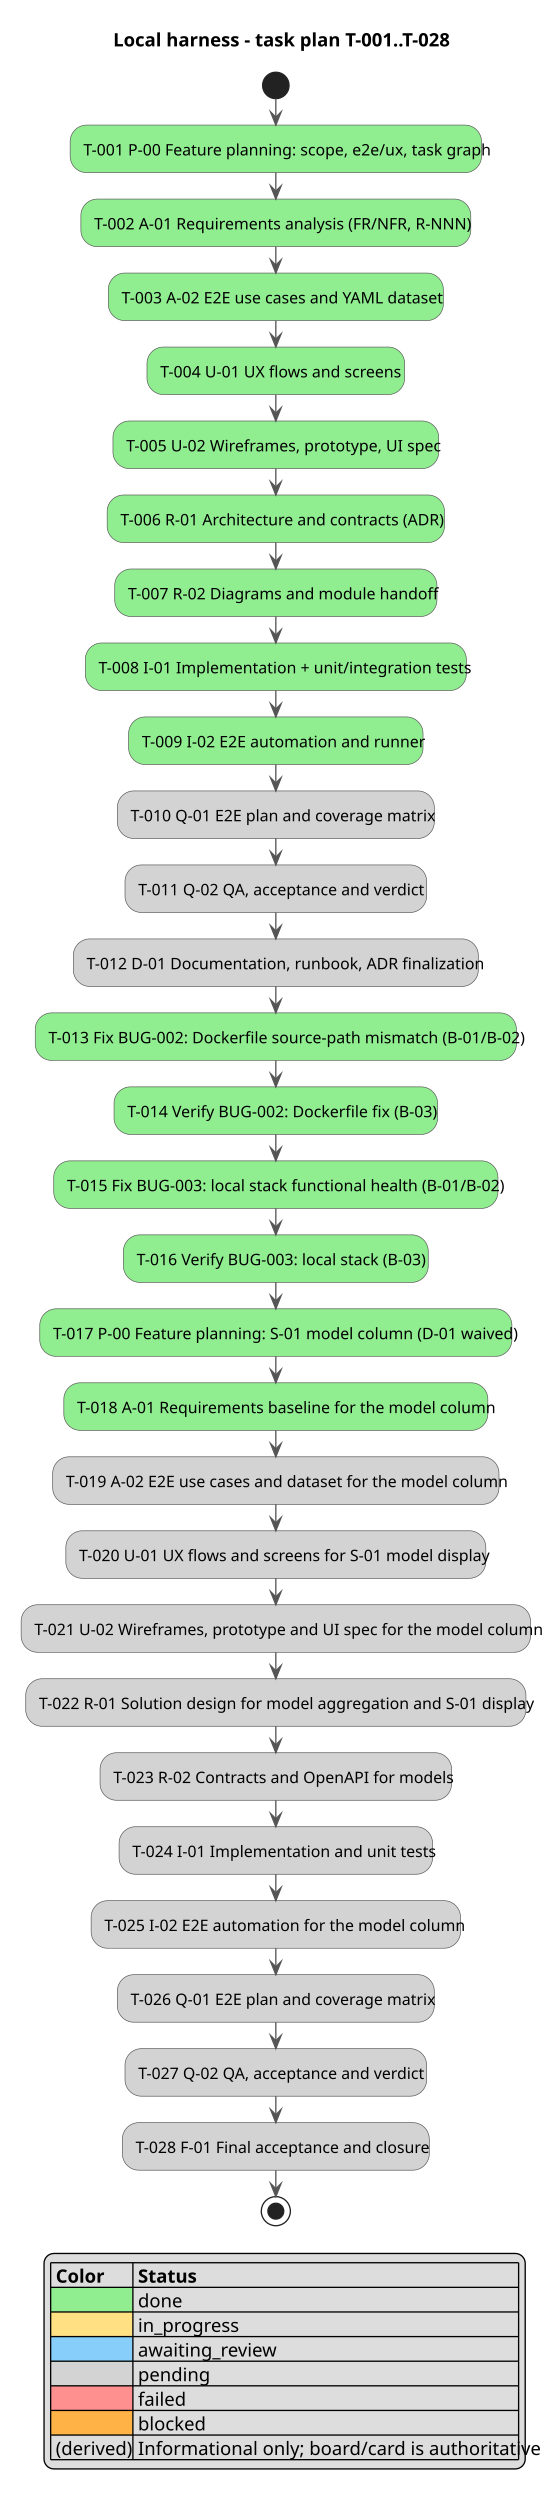
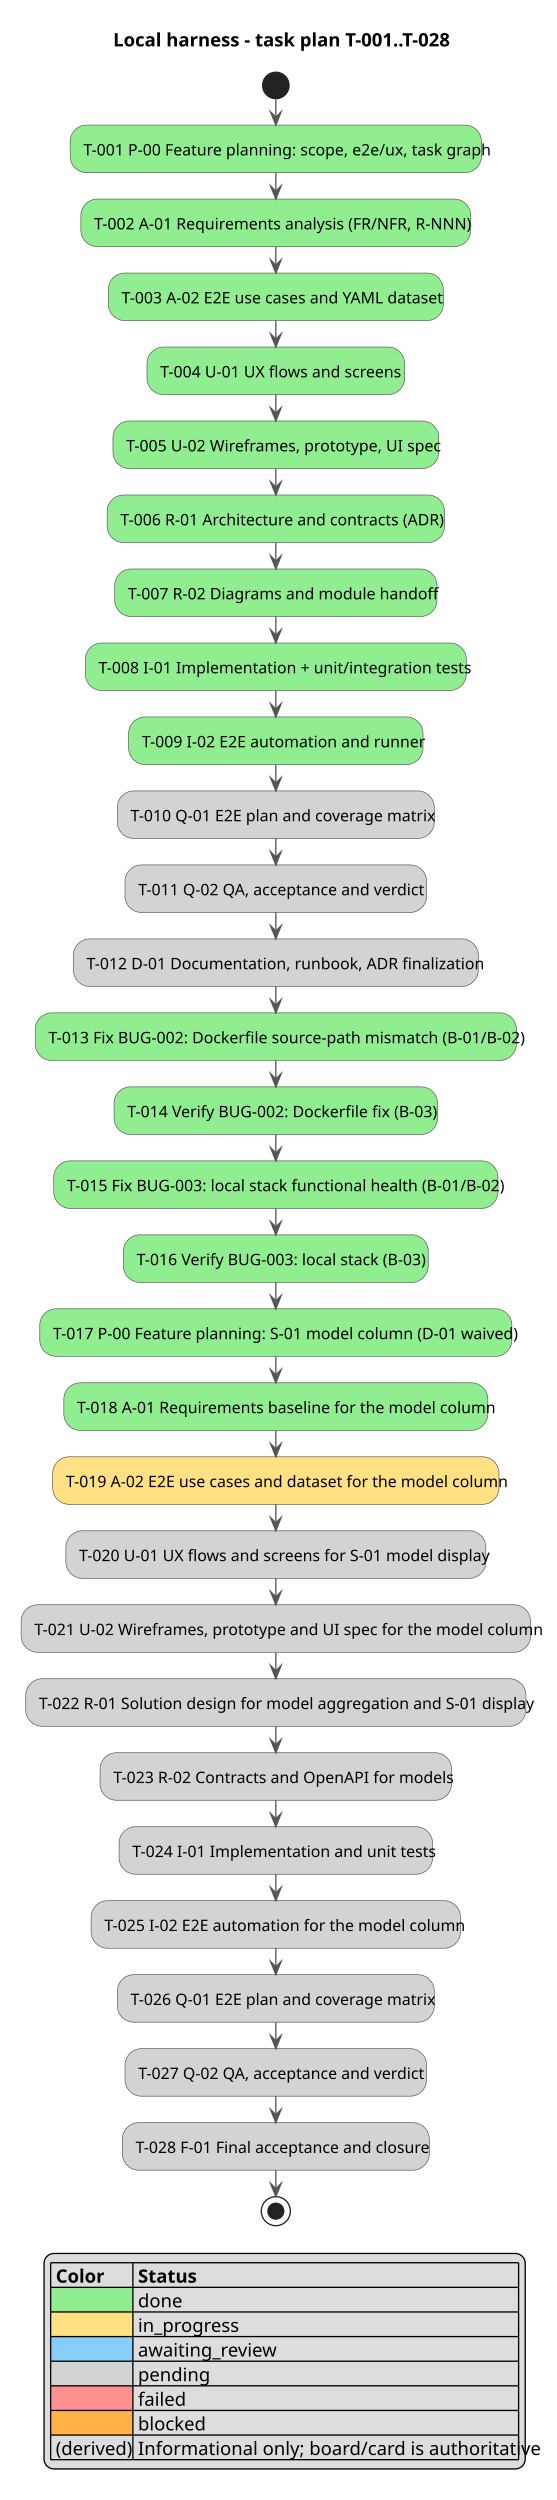
<svg xmlns="http://www.w3.org/2000/svg" version="1.1" data-diagram-type="ACTIVITY" style="width:421px;height:1891px;background:#FFFFFF;" width="421px" height="1891px" viewBox="0 0 421 1891" zoomAndPan="magnify" preserveAspectRatio="none" contentStyleType="text/css">
  <defs />
  <g font-family="sans-serif" lengthAdjust="spacing">
    <g class="title" data-source-line="5">
      <text x="85.599" y="35.107" fill="#000" font-size="14" textLength="248.076" font-weight="700" font-family="Segoe UI">Local harness - task plan T-001..T-028</text>
    </g>
    <ellipse cx="208.637" cy="64.621" rx="10" ry="10" fill="#222" style="stroke:#222;stroke-width:1;" />
    <rect x="53.072" y="94.621" width="311.129" height="35.961" fill="#90EE90" style="stroke:#555;stroke-width:0.5;" rx="12.5" ry="12.5" />
    <text x="63.072" y="117.57" fill="#000" font-size="12" textLength="291.129" font-family="Segoe UI">T-001 P-00 Feature planning: scope, e2e/ux, task graph</text>
    <rect x="61.182" y="150.582" width="294.91" height="35.961" fill="#90EE90" style="stroke:#555;stroke-width:0.5;" rx="12.5" ry="12.5" />
    <text x="71.182" y="173.531" fill="#000" font-size="12" textLength="274.91" font-family="Segoe UI">T-002 A-01 Requirements analysis (FR/NFR, R-NNN)</text>
    <rect x="81.941" y="206.543" width="253.391" height="35.961" fill="#90EE90" style="stroke:#555;stroke-width:0.5;" rx="12.5" ry="12.5" />
    <text x="91.941" y="229.492" fill="#000" font-size="12" textLength="233.391" font-family="Segoe UI">T-003 A-02 E2E use cases and YAML dataset</text>
    <rect x="111.191" y="262.504" width="194.891" height="35.961" fill="#90EE90" style="stroke:#555;stroke-width:0.5;" rx="12.5" ry="12.5" />
    <text x="121.191" y="285.453" fill="#000" font-size="12" textLength="174.891" font-family="Segoe UI">T-004 U-01 UX flows and screens</text>
    <rect x="85.451" y="318.465" width="246.371" height="35.961" fill="#90EE90" style="stroke:#555;stroke-width:0.5;" rx="12.5" ry="12.5" />
    <text x="95.451" y="341.414" fill="#000" font-size="12" textLength="226.371" font-family="Segoe UI">T-005 U-02 Wireframes, prototype, UI spec</text>
    <rect x="81.071" y="374.426" width="255.131" height="35.961" fill="#90EE90" style="stroke:#555;stroke-width:0.5;" rx="12.5" ry="12.5" />
    <text x="91.071" y="397.375" fill="#000" font-size="12" textLength="235.131" font-family="Segoe UI">T-006 R-01 Architecture and contracts (ADR)</text>
    <rect x="86.784" y="430.387" width="243.705" height="35.961" fill="#90EE90" style="stroke:#555;stroke-width:0.5;" rx="12.5" ry="12.5" />
    <text x="96.784" y="453.336" fill="#000" font-size="12" textLength="223.705" font-family="Segoe UI">T-007 R-02 Diagrams and module handoff</text>
    <rect x="64.536" y="486.348" width="288.201" height="35.961" fill="#90EE90" style="stroke:#555;stroke-width:0.5;" rx="12.5" ry="12.5" />
    <text x="74.536" y="509.297" fill="#000" font-size="12" textLength="268.201" font-family="Segoe UI">T-008 I-01 Implementation + unit/integration tests</text>
    <rect x="97.311" y="542.309" width="222.652" height="35.961" fill="#90EE90" style="stroke:#555;stroke-width:0.5;" rx="12.5" ry="12.5" />
    <text x="107.311" y="565.258" fill="#000" font-size="12" textLength="202.652" font-family="Segoe UI">T-009 I-02 E2E automation and runner</text>
    <rect x="88.768" y="598.27" width="239.738" height="35.961" fill="#D3D3D3" style="stroke:#555;stroke-width:0.5;" rx="12.5" ry="12.5" />
    <text x="98.768" y="621.219" fill="#000" font-size="12" textLength="219.738" font-family="Segoe UI">T-010 Q-01 E2E plan and coverage matrix</text>
    <rect x="94.565" y="654.23" width="228.143" height="35.961" fill="#D3D3D3" style="stroke:#555;stroke-width:0.5;" rx="12.5" ry="12.5" />
    <text x="104.565" y="677.18" fill="#000" font-size="12" textLength="208.143" font-family="Segoe UI">T-011 Q-02 QA, acceptance and verdict</text>
    <rect x="55.489" y="710.191" width="306.295" height="35.961" fill="#D3D3D3" style="stroke:#555;stroke-width:0.5;" rx="12.5" ry="12.5" />
    <text x="65.489" y="733.141" fill="#000" font-size="12" textLength="286.295" font-family="Segoe UI">T-012 D-01 Documentation, runbook, ADR finalization</text>
    <rect x="26.667" y="766.152" width="363.939" height="35.961" fill="#90EE90" style="stroke:#555;stroke-width:0.5;" rx="12.5" ry="12.5" />
    <text x="36.667" y="789.102" fill="#000" font-size="12" textLength="343.939" font-family="Segoe UI">T-013 Fix BUG-002: Dockerfile source-path mismatch (B-01/B-02)</text>
    <rect x="86.271" y="822.113" width="244.73" height="35.961" fill="#90EE90" style="stroke:#555;stroke-width:0.5;" rx="12.5" ry="12.5" />
    <text x="96.271" y="845.063" fill="#000" font-size="12" textLength="224.73" font-family="Segoe UI">T-014 Verify BUG-002: Dockerfile fix (B-03)</text>
    <rect x="40.65" y="878.074" width="335.973" height="35.961" fill="#90EE90" style="stroke:#555;stroke-width:0.5;" rx="12.5" ry="12.5" />
    <text x="50.65" y="901.023" fill="#000" font-size="12" textLength="315.973" font-family="Segoe UI">T-015 Fix BUG-003: local stack functional health (B-01/B-02)</text>
    <rect x="93.347" y="934.035" width="230.58" height="35.961" fill="#90EE90" style="stroke:#555;stroke-width:0.5;" rx="12.5" ry="12.5" />
    <text x="103.347" y="956.984" fill="#000" font-size="12" textLength="210.58" font-family="Segoe UI">T-016 Verify BUG-003: local stack (B-03)</text>
    <rect x="30.089" y="989.996" width="357.096" height="35.961" fill="#90EE90" style="stroke:#555;stroke-width:0.5;" rx="12.5" ry="12.5" />
    <text x="40.089" y="1012.945" fill="#000" font-size="12" textLength="337.096" font-family="Segoe UI">T-017 P-00 Feature planning: S-01 model column (D-01 waived)</text>
    <rect x="48.279" y="1045.957" width="320.715" height="35.961" fill="#90EE90" style="stroke:#555;stroke-width:0.5;" rx="12.5" ry="12.5" />
    <text x="58.279" y="1068.906" fill="#000" font-size="12" textLength="300.715" font-family="Segoe UI">T-018 A-01 Requirements baseline for the model column</text>
-     <rect x="39.856" y="1101.918" width="337.561" height="35.961" fill="#D3D3D3" style="stroke:#555;stroke-width:0.5;" rx="12.5" ry="12.5" />
+     <rect x="39.856" y="1101.918" width="337.561" height="35.961" fill="#FFE082" style="stroke:#555;stroke-width:0.5;" rx="12.5" ry="12.5" />
    <text x="49.856" y="1124.867" fill="#000" font-size="12" textLength="317.561" font-family="Segoe UI">T-019 A-02 E2E use cases and dataset for the model column</text>
    <rect x="49.806" y="1157.879" width="317.662" height="35.961" fill="#D3D3D3" style="stroke:#555;stroke-width:0.5;" rx="12.5" ry="12.5" />
    <text x="59.806" y="1180.828" fill="#000" font-size="12" textLength="297.662" font-family="Segoe UI">T-020 U-01 UX flows and screens for S-01 model display</text>
    <rect x="16" y="1213.84" width="385.273" height="35.961" fill="#D3D3D3" style="stroke:#555;stroke-width:0.5;" rx="12.5" ry="12.5" />
    <text x="26" y="1236.789" fill="#000" font-size="12" textLength="365.273" font-family="Segoe UI">T-021 U-02 Wireframes, prototype and UI spec for the model column</text>
    <rect x="19.475" y="1269.801" width="378.324" height="35.961" fill="#D3D3D3" style="stroke:#555;stroke-width:0.5;" rx="12.5" ry="12.5" />
    <text x="29.475" y="1292.75" fill="#000" font-size="12" textLength="358.324" font-family="Segoe UI">T-022 R-01 Solution design for model aggregation and S-01 display</text>
    <rect x="75.698" y="1325.762" width="265.877" height="35.961" fill="#D3D3D3" style="stroke:#555;stroke-width:0.5;" rx="12.5" ry="12.5" />
    <text x="85.698" y="1348.711" fill="#000" font-size="12" textLength="245.877" font-family="Segoe UI">T-023 R-02 Contracts and OpenAPI for models</text>
    <rect x="90.086" y="1381.723" width="237.102" height="35.961" fill="#D3D3D3" style="stroke:#555;stroke-width:0.5;" rx="12.5" ry="12.5" />
    <text x="100.086" y="1404.672" fill="#000" font-size="12" textLength="217.102" font-family="Segoe UI">T-024 I-01 Implementation and unit tests</text>
    <rect x="68.948" y="1437.684" width="279.377" height="35.961" fill="#D3D3D3" style="stroke:#555;stroke-width:0.5;" rx="12.5" ry="12.5" />
    <text x="78.948" y="1460.633" fill="#000" font-size="12" textLength="259.377" font-family="Segoe UI">T-025 I-02 E2E automation for the model column</text>
    <rect x="88.768" y="1493.645" width="239.738" height="35.961" fill="#D3D3D3" style="stroke:#555;stroke-width:0.5;" rx="12.5" ry="12.5" />
    <text x="98.768" y="1516.594" fill="#000" font-size="12" textLength="219.738" font-family="Segoe UI">T-026 Q-01 E2E plan and coverage matrix</text>
    <rect x="94.565" y="1549.605" width="228.143" height="35.961" fill="#D3D3D3" style="stroke:#555;stroke-width:0.5;" rx="12.5" ry="12.5" />
    <text x="104.565" y="1572.555" fill="#000" font-size="12" textLength="208.143" font-family="Segoe UI">T-027 Q-02 QA, acceptance and verdict</text>
    <rect x="92.553" y="1605.566" width="232.168" height="35.961" fill="#D3D3D3" style="stroke:#555;stroke-width:0.5;" rx="12.5" ry="12.5" />
    <text x="102.553" y="1628.516" fill="#000" font-size="12" textLength="212.168" font-family="Segoe UI">T-028 F-01 Final acceptance and closure</text>
    <ellipse cx="208.637" cy="1672.527" rx="11" ry="11" fill="none" style="stroke:#222;stroke-width:1;" />
    <ellipse cx="208.637" cy="1672.527" rx="6" ry="6" fill="#222" style="stroke:#222;stroke-width:1;" />
    <line x1="208.637" y1="74.621" x2="208.637" y2="94.621" style="stroke:#555;stroke-width:1;" />
    <polygon points="204.637,84.621,208.637,94.621,212.637,84.621,208.637,88.621" fill="#555" style="stroke:#555;stroke-width:1;stroke-linejoin:miter;stroke-miterlimit:10;" />
    <line x1="208.637" y1="130.582" x2="208.637" y2="150.582" style="stroke:#555;stroke-width:1;" />
    <polygon points="204.637,140.582,208.637,150.582,212.637,140.582,208.637,144.582" fill="#555" style="stroke:#555;stroke-width:1;stroke-linejoin:miter;stroke-miterlimit:10;" />
    <line x1="208.637" y1="186.543" x2="208.637" y2="206.543" style="stroke:#555;stroke-width:1;" />
    <polygon points="204.637,196.543,208.637,206.543,212.637,196.543,208.637,200.543" fill="#555" style="stroke:#555;stroke-width:1;stroke-linejoin:miter;stroke-miterlimit:10;" />
    <line x1="208.637" y1="242.504" x2="208.637" y2="262.504" style="stroke:#555;stroke-width:1;" />
    <polygon points="204.637,252.504,208.637,262.504,212.637,252.504,208.637,256.504" fill="#555" style="stroke:#555;stroke-width:1;stroke-linejoin:miter;stroke-miterlimit:10;" />
    <line x1="208.637" y1="298.465" x2="208.637" y2="318.465" style="stroke:#555;stroke-width:1;" />
    <polygon points="204.637,308.465,208.637,318.465,212.637,308.465,208.637,312.465" fill="#555" style="stroke:#555;stroke-width:1;stroke-linejoin:miter;stroke-miterlimit:10;" />
    <line x1="208.637" y1="354.426" x2="208.637" y2="374.426" style="stroke:#555;stroke-width:1;" />
    <polygon points="204.637,364.426,208.637,374.426,212.637,364.426,208.637,368.426" fill="#555" style="stroke:#555;stroke-width:1;stroke-linejoin:miter;stroke-miterlimit:10;" />
    <line x1="208.637" y1="410.387" x2="208.637" y2="430.387" style="stroke:#555;stroke-width:1;" />
    <polygon points="204.637,420.387,208.637,430.387,212.637,420.387,208.637,424.387" fill="#555" style="stroke:#555;stroke-width:1;stroke-linejoin:miter;stroke-miterlimit:10;" />
    <line x1="208.637" y1="466.348" x2="208.637" y2="486.348" style="stroke:#555;stroke-width:1;" />
    <polygon points="204.637,476.348,208.637,486.348,212.637,476.348,208.637,480.348" fill="#555" style="stroke:#555;stroke-width:1;stroke-linejoin:miter;stroke-miterlimit:10;" />
    <line x1="208.637" y1="522.309" x2="208.637" y2="542.309" style="stroke:#555;stroke-width:1;" />
    <polygon points="204.637,532.309,208.637,542.309,212.637,532.309,208.637,536.309" fill="#555" style="stroke:#555;stroke-width:1;stroke-linejoin:miter;stroke-miterlimit:10;" />
    <line x1="208.637" y1="578.27" x2="208.637" y2="598.27" style="stroke:#555;stroke-width:1;" />
    <polygon points="204.637,588.27,208.637,598.27,212.637,588.27,208.637,592.27" fill="#555" style="stroke:#555;stroke-width:1;stroke-linejoin:miter;stroke-miterlimit:10;" />
    <line x1="208.637" y1="634.23" x2="208.637" y2="654.23" style="stroke:#555;stroke-width:1;" />
    <polygon points="204.637,644.23,208.637,654.23,212.637,644.23,208.637,648.23" fill="#555" style="stroke:#555;stroke-width:1;stroke-linejoin:miter;stroke-miterlimit:10;" />
    <line x1="208.637" y1="690.191" x2="208.637" y2="710.191" style="stroke:#555;stroke-width:1;" />
    <polygon points="204.637,700.191,208.637,710.191,212.637,700.191,208.637,704.191" fill="#555" style="stroke:#555;stroke-width:1;stroke-linejoin:miter;stroke-miterlimit:10;" />
    <line x1="208.637" y1="746.152" x2="208.637" y2="766.152" style="stroke:#555;stroke-width:1;" />
    <polygon points="204.637,756.152,208.637,766.152,212.637,756.152,208.637,760.152" fill="#555" style="stroke:#555;stroke-width:1;stroke-linejoin:miter;stroke-miterlimit:10;" />
    <line x1="208.637" y1="802.113" x2="208.637" y2="822.113" style="stroke:#555;stroke-width:1;" />
    <polygon points="204.637,812.113,208.637,822.113,212.637,812.113,208.637,816.113" fill="#555" style="stroke:#555;stroke-width:1;stroke-linejoin:miter;stroke-miterlimit:10;" />
    <line x1="208.637" y1="858.074" x2="208.637" y2="878.074" style="stroke:#555;stroke-width:1;" />
    <polygon points="204.637,868.074,208.637,878.074,212.637,868.074,208.637,872.074" fill="#555" style="stroke:#555;stroke-width:1;stroke-linejoin:miter;stroke-miterlimit:10;" />
    <line x1="208.637" y1="914.035" x2="208.637" y2="934.035" style="stroke:#555;stroke-width:1;" />
    <polygon points="204.637,924.035,208.637,934.035,212.637,924.035,208.637,928.035" fill="#555" style="stroke:#555;stroke-width:1;stroke-linejoin:miter;stroke-miterlimit:10;" />
    <line x1="208.637" y1="969.996" x2="208.637" y2="989.996" style="stroke:#555;stroke-width:1;" />
    <polygon points="204.637,979.996,208.637,989.996,212.637,979.996,208.637,983.996" fill="#555" style="stroke:#555;stroke-width:1;stroke-linejoin:miter;stroke-miterlimit:10;" />
    <line x1="208.637" y1="1025.957" x2="208.637" y2="1045.957" style="stroke:#555;stroke-width:1;" />
    <polygon points="204.637,1035.957,208.637,1045.957,212.637,1035.957,208.637,1039.957" fill="#555" style="stroke:#555;stroke-width:1;stroke-linejoin:miter;stroke-miterlimit:10;" />
    <line x1="208.637" y1="1081.918" x2="208.637" y2="1101.918" style="stroke:#555;stroke-width:1;" />
    <polygon points="204.637,1091.918,208.637,1101.918,212.637,1091.918,208.637,1095.918" fill="#555" style="stroke:#555;stroke-width:1;stroke-linejoin:miter;stroke-miterlimit:10;" />
    <line x1="208.637" y1="1137.879" x2="208.637" y2="1157.879" style="stroke:#555;stroke-width:1;" />
    <polygon points="204.637,1147.879,208.637,1157.879,212.637,1147.879,208.637,1151.879" fill="#555" style="stroke:#555;stroke-width:1;stroke-linejoin:miter;stroke-miterlimit:10;" />
    <line x1="208.637" y1="1193.84" x2="208.637" y2="1213.84" style="stroke:#555;stroke-width:1;" />
    <polygon points="204.637,1203.84,208.637,1213.84,212.637,1203.84,208.637,1207.84" fill="#555" style="stroke:#555;stroke-width:1;stroke-linejoin:miter;stroke-miterlimit:10;" />
    <line x1="208.637" y1="1249.801" x2="208.637" y2="1269.801" style="stroke:#555;stroke-width:1;" />
    <polygon points="204.637,1259.801,208.637,1269.801,212.637,1259.801,208.637,1263.801" fill="#555" style="stroke:#555;stroke-width:1;stroke-linejoin:miter;stroke-miterlimit:10;" />
    <line x1="208.637" y1="1305.762" x2="208.637" y2="1325.762" style="stroke:#555;stroke-width:1;" />
    <polygon points="204.637,1315.762,208.637,1325.762,212.637,1315.762,208.637,1319.762" fill="#555" style="stroke:#555;stroke-width:1;stroke-linejoin:miter;stroke-miterlimit:10;" />
    <line x1="208.637" y1="1361.723" x2="208.637" y2="1381.723" style="stroke:#555;stroke-width:1;" />
    <polygon points="204.637,1371.723,208.637,1381.723,212.637,1371.723,208.637,1375.723" fill="#555" style="stroke:#555;stroke-width:1;stroke-linejoin:miter;stroke-miterlimit:10;" />
    <line x1="208.637" y1="1417.684" x2="208.637" y2="1437.684" style="stroke:#555;stroke-width:1;" />
    <polygon points="204.637,1427.684,208.637,1437.684,212.637,1427.684,208.637,1431.684" fill="#555" style="stroke:#555;stroke-width:1;stroke-linejoin:miter;stroke-miterlimit:10;" />
    <line x1="208.637" y1="1473.645" x2="208.637" y2="1493.645" style="stroke:#555;stroke-width:1;" />
    <polygon points="204.637,1483.645,208.637,1493.645,212.637,1483.645,208.637,1487.645" fill="#555" style="stroke:#555;stroke-width:1;stroke-linejoin:miter;stroke-miterlimit:10;" />
    <line x1="208.637" y1="1529.605" x2="208.637" y2="1549.605" style="stroke:#555;stroke-width:1;" />
    <polygon points="204.637,1539.605,208.637,1549.605,212.637,1539.605,208.637,1543.605" fill="#555" style="stroke:#555;stroke-width:1;stroke-linejoin:miter;stroke-miterlimit:10;" />
    <line x1="208.637" y1="1585.566" x2="208.637" y2="1605.566" style="stroke:#555;stroke-width:1;" />
    <polygon points="204.637,1595.566,208.637,1605.566,212.637,1595.566,208.637,1599.566" fill="#555" style="stroke:#555;stroke-width:1;stroke-linejoin:miter;stroke-miterlimit:10;" />
    <line x1="208.637" y1="1641.527" x2="208.637" y2="1661.527" style="stroke:#555;stroke-width:1;" />
    <polygon points="204.637,1651.527,208.637,1661.527,212.637,1651.527,208.637,1655.527" fill="#555" style="stroke:#555;stroke-width:1;stroke-linejoin:miter;stroke-miterlimit:10;" />
    <g class="legend" data-source-line="38">
      <rect x="33.309" y="1704.527" width="363.965" height="162.969" fill="#DDD" style="stroke:#000;stroke-width:1;" rx="7.5" ry="7.5" />
      <text x="42.171" y="1726.635" fill="#000" font-size="14" textLength="35.403" font-weight="700" font-family="Segoe UI">Color</text>
      <text x="104.385" y="1726.635" fill="#000" font-size="14" textLength="40.906" font-weight="700" font-family="Segoe UI">Status</text>
      <rect x="38.309" y="1730.148" width="62.214" height="18.621" fill="#90EE90" style="stroke:none;" />
      <text x="38.309" y="1745.256" fill="#000" font-size="14" font-family="Segoe UI"> </text>
      <text x="104.357" y="1745.256" fill="#000" font-size="14" textLength="31.691" font-family="Segoe UI">done</text>
      <rect x="38.309" y="1748.77" width="62.214" height="18.621" fill="#FFE082" style="stroke:none;" />
      <text x="38.309" y="1763.877" fill="#000" font-size="14" font-family="Segoe UI"> </text>
      <text x="104.357" y="1763.877" fill="#000" font-size="14" textLength="70.738" font-family="Segoe UI">in_progress</text>
      <rect x="38.309" y="1767.391" width="62.214" height="18.621" fill="#87CEFA" style="stroke:none;" />
      <text x="38.309" y="1782.498" fill="#000" font-size="14" font-family="Segoe UI"> </text>
      <text x="104.357" y="1782.498" fill="#000" font-size="14" textLength="97.59" font-family="Segoe UI">awaiting_review</text>
      <rect x="38.309" y="1786.012" width="62.214" height="18.621" fill="#D3D3D3" style="stroke:none;" />
      <text x="38.309" y="1801.119" fill="#000" font-size="14" font-family="Segoe UI"> </text>
      <text x="104.357" y="1801.119" fill="#000" font-size="14" textLength="51.276" font-family="Segoe UI">pending</text>
      <rect x="38.309" y="1804.633" width="62.214" height="18.621" fill="#FF9090" style="stroke:none;" />
      <text x="38.309" y="1819.74" fill="#000" font-size="14" font-family="Segoe UI"> </text>
      <text x="104.357" y="1819.74" fill="#000" font-size="14" textLength="33.852" font-family="Segoe UI">failed</text>
      <rect x="38.309" y="1823.254" width="62.214" height="18.621" fill="#FFB347" style="stroke:none;" />
      <text x="38.309" y="1838.361" fill="#000" font-size="14" font-family="Segoe UI"> </text>
      <text x="104.357" y="1838.361" fill="#000" font-size="14" textLength="48.815" font-family="Segoe UI">blocked</text>
      <text x="42.144" y="1856.982" fill="#000" font-size="14" textLength="54.544" font-family="Segoe UI">(derived)</text>
      <text x="104.357" y="1856.982" fill="#000" font-size="14" textLength="284.081" font-family="Segoe UI">Informational only; board/card is authoritative</text>
      <line x1="38.309" y1="1711.527" x2="392.273" y2="1711.527" style="stroke:#000;stroke-width:1;" />
      <line x1="38.309" y1="1730.148" x2="392.273" y2="1730.148" style="stroke:#000;stroke-width:1;" />
      <line x1="38.309" y1="1748.77" x2="392.273" y2="1748.77" style="stroke:#000;stroke-width:1;" />
      <line x1="38.309" y1="1767.391" x2="392.273" y2="1767.391" style="stroke:#000;stroke-width:1;" />
      <line x1="38.309" y1="1786.012" x2="392.273" y2="1786.012" style="stroke:#000;stroke-width:1;" />
      <line x1="38.309" y1="1804.633" x2="392.273" y2="1804.633" style="stroke:#000;stroke-width:1;" />
      <line x1="38.309" y1="1823.254" x2="392.273" y2="1823.254" style="stroke:#000;stroke-width:1;" />
      <line x1="38.309" y1="1841.875" x2="392.273" y2="1841.875" style="stroke:#000;stroke-width:1;" />
      <line x1="38.309" y1="1860.496" x2="392.273" y2="1860.496" style="stroke:#000;stroke-width:1;" />
      <line x1="38.309" y1="1711.527" x2="38.309" y2="1860.496" style="stroke:#000;stroke-width:1;" />
      <line x1="100.522" y1="1711.527" x2="100.522" y2="1860.496" style="stroke:#000;stroke-width:1;" />
      <line x1="392.273" y1="1711.527" x2="392.273" y2="1860.496" style="stroke:#000;stroke-width:1;" />
    </g>
  </g>
</svg>
